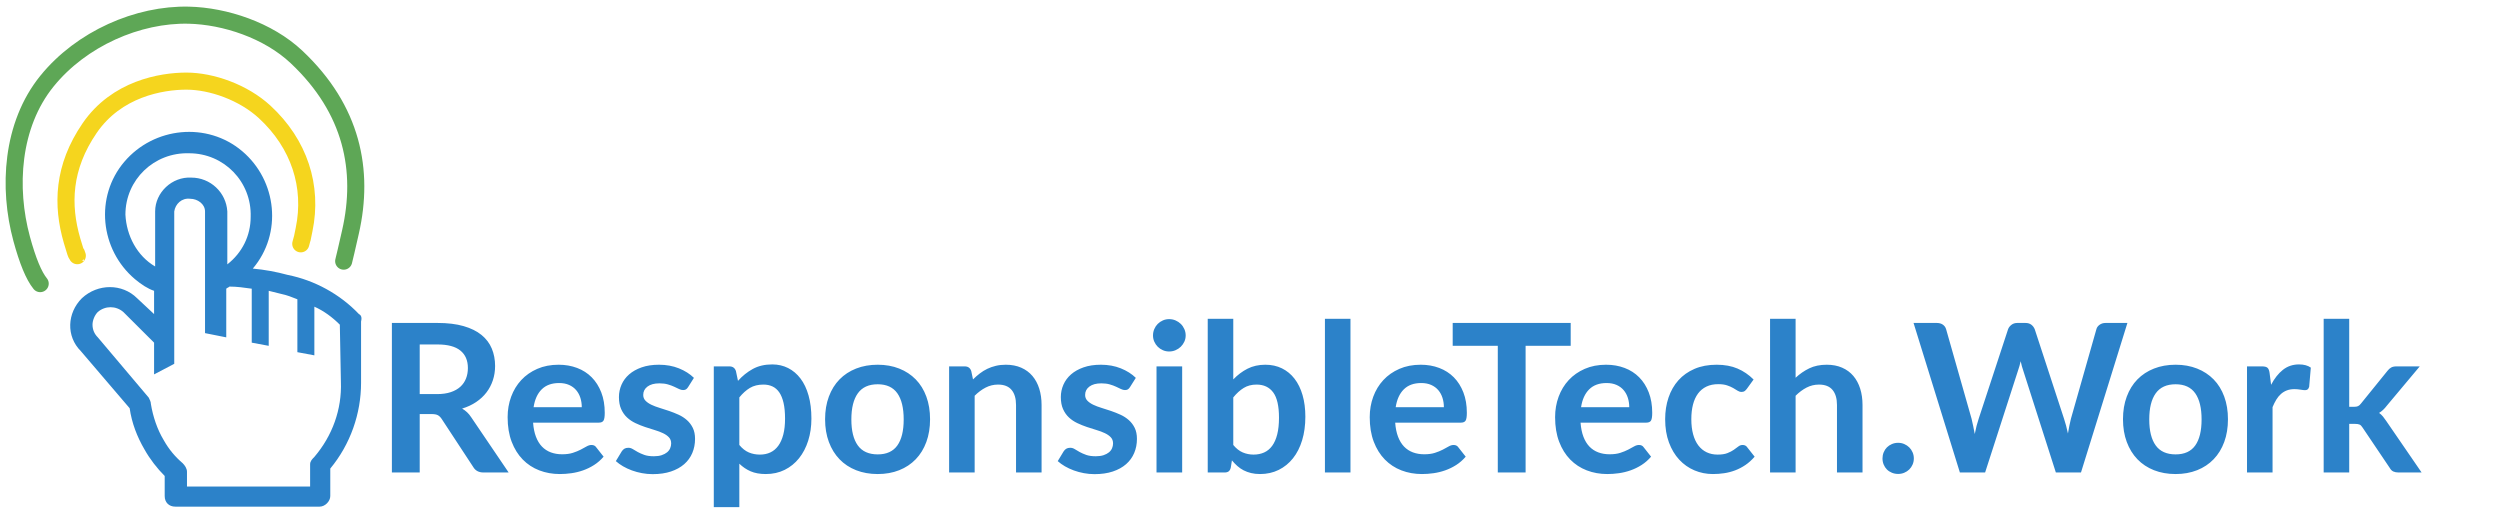
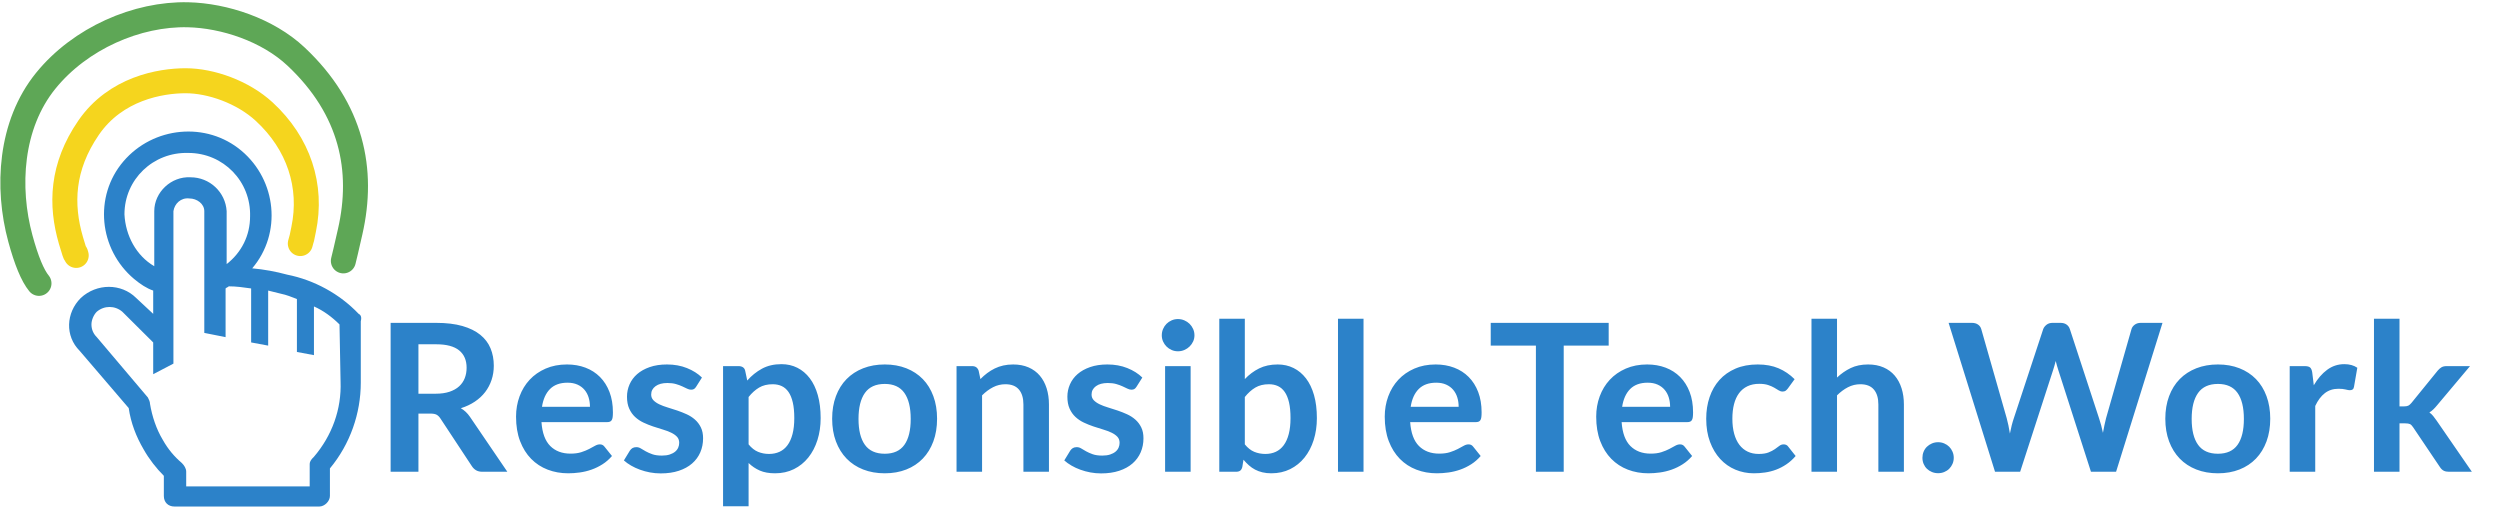
- <svg xmlns="http://www.w3.org/2000/svg" width="2635px" height="540px" viewBox="0 0 2635 540" version="1.1">
+ <svg xmlns="http://www.w3.org/2000/svg" width="800px" height="164px" viewBox="0 0 800 164" version="1.1">
  <defs>
    <filter color-interpolation-filters="auto" id="filter-1">
      <feColorMatrix in="SourceGraphic" type="matrix" values="0 0 0 0 0.173 0 0 0 0 0.51 0 0 0 0 0.788 0 0 0 1 0" />
    </filter>
  </defs>
-   <g id="RTW-logo" stroke="none" stroke-width="1" fill="none" fill-rule="evenodd">
-     <text id="ResponsibleTech.Work" font-family="Lato-Bold, Lato" font-size="218" font-weight="bold" letter-spacing="-0.519" fill="#2C82C9">
-       <tspan x="395.5" y="498">ResponsibleTech.Work</tspan>
-     </text>
-     <g id="ripples" transform="translate(-57.70941, -58.80092)" stroke-linecap="round" stroke-width="18">
-       <path d="M289.086,390.903 C301.879,385.349 286.285,392.698 303.061,384.426 C344.726,363.882 371.182,324.799 375.225,275.381 C377.712,244.969 366.358,211.244 350.043,190.361 C333.728,169.479 298.325,137.333 248.239,140.459 C198.153,143.585 166.18,167.186 143.306,198.889 C128.364,219.596 138.927,206.828 134.248,213.022" id="Oval" stroke="#F5D51E" transform="translate(254.9073, 265.575) rotate(-52) translate(-254.9073, -265.575) " />
-       <path d="M294.556,433.63 C297.796,432.177 307.349,427.539 323.213,419.717 C382.311,390.577 424.539,340.289 430.541,259.51 C433.581,218.585 416.573,173.779 393.307,143.614 C360.638,101.255 302.843,71.168 245.212,71.168 C185.526,71.168 131.768,109.985 99.322,154.952 C85.194,174.533 77.038,189.531 74.855,199.946" id="Oval" stroke="#5EA756" transform="translate(252.8739, 252.3991) rotate(-51) translate(-252.8739, -252.3991) " />
-     </g>
-     <g filter="url(#filter-1)" id="clarity:cursor-hand-click-line-copy">
-       <g transform="translate(39, 135)">
-         <rect id="ViewBox" x="0" y="0" width="402" height="402" />
-         <path d="M339.324,196.047 C319.185,174.859 292.335,160.363 264.365,154.787 C252.059,151.442 239.752,149.211 227.445,148.096 C258.771,111.297 253.177,55.541 216.258,24.317 C179.338,-6.906 123.399,-1.331 92.073,35.468 C60.747,72.268 66.341,128.024 103.261,159.248 C109.973,164.823 116.686,169.284 123.399,171.514 L123.399,196.047 L105.498,179.32 C89.835,163.708 64.103,163.708 47.322,179.32 C31.659,194.932 30.54,219.465 46.203,235.076 L97.667,295.293 C99.904,310.905 105.498,325.402 113.33,338.783 C118.924,348.819 126.755,358.855 134.587,366.661 L134.587,387.849 C134.587,394.539 139.062,399 145.774,399 L297.929,399 C303.523,399 309.116,393.424 309.116,387.849 L309.116,358.855 C330.373,333.207 341.561,300.869 341.561,268.53 L341.561,203.853 C342.68,199.392 341.561,197.162 339.324,196.047 L339.324,196.047 Z M93.192,91.225 C93.192,54.426 123.399,25.432 160.318,26.547 C197.238,26.547 226.327,56.656 225.208,93.455 C225.208,113.527 216.258,131.369 200.595,143.636 L200.595,87.879 C199.409,67.816 182.721,52.161 162.556,52.195 C142.418,51.08 124.517,67.807 124.517,87.879 L124.517,145.866 C105.498,134.715 94.31,113.527 93.192,91.225 Z M320.304,267.415 C321.423,296.408 311.354,324.286 292.335,346.589 C290.097,348.819 287.86,351.05 287.86,354.395 L287.86,377.813 L158.081,377.813 L158.081,362.201 C158.081,358.855 155.843,355.51 153.606,353.28 C145.774,346.589 139.062,338.783 133.468,328.747 C126.755,317.596 122.28,304.214 120.042,290.833 C120.042,288.602 118.924,286.372 117.805,284.142 L64.103,220.58 C60.747,217.234 58.509,212.774 58.509,207.198 C58.509,202.738 60.747,197.162 64.103,193.817 C71.935,187.126 83.123,187.126 90.954,193.817 L123.399,226.155 L123.399,259.609 L144.656,248.458 L144.656,87.879 C145.774,80.074 152.487,73.383 161.437,74.498 C169.269,74.498 177.1,80.074 177.1,87.879 L177.1,216.119 L199.476,220.58 L199.476,169.284 C200.595,168.169 201.713,168.169 202.832,167.054 C210.664,167.054 218.495,168.169 226.327,169.284 L226.327,226.155 L244.227,229.501 L244.227,171.514 L257.652,174.859 C263.246,175.975 268.84,178.205 274.434,180.435 L274.434,236.191 L292.335,239.537 L292.335,188.241 C302.404,192.701 311.354,199.392 319.185,207.198 L320.304,267.415 L320.304,267.415 Z" id="Shape" fill="#000000" fill-rule="nonzero" />
+   <g id="RTW-logo-outlines" stroke="none" stroke-width="1" fill="none" fill-rule="evenodd">
+     <path d="M133.899,150.962 L133.899,132.346 L137.703,132.346 C138.585,132.346 139.252,132.467 139.704,132.708 C140.157,132.95 140.57,133.356 140.945,133.928 L140.945,133.928 L151.002,149.183 C151.376,149.754 151.834,150.193 152.374,150.501 C152.915,150.808 153.571,150.962 154.343,150.962 L154.343,150.962 L162.348,150.962 L150.373,133.367 C149.557,132.181 148.587,131.27 147.462,130.633 C149.138,130.105 150.632,129.403 151.944,128.524 C153.257,127.645 154.359,126.624 155.252,125.46 C156.146,124.295 156.829,122.999 157.303,121.572 C157.778,120.144 158.015,118.628 158.015,117.025 C158.015,115.004 157.667,113.153 156.973,111.473 C156.278,109.792 155.186,108.348 153.698,107.14 C152.209,105.932 150.301,104.993 147.975,104.323 C145.648,103.653 142.853,103.318 139.589,103.318 L139.589,103.318 L125,103.318 L125,150.962 L133.899,150.962 Z M139.456,125.987 L133.899,125.987 L133.899,110.171 L139.589,110.171 C142.875,110.171 145.317,110.819 146.916,112.115 C148.515,113.411 149.314,115.267 149.314,117.684 C149.314,118.892 149.116,120.001 148.719,121.012 C148.322,122.022 147.721,122.895 146.916,123.631 C146.111,124.367 145.086,124.943 143.84,125.361 C142.593,125.778 141.132,125.987 139.456,125.987 L139.456,125.987 Z M181.841,151.456 C183.032,151.456 184.261,151.368 185.529,151.193 C186.797,151.017 188.043,150.715 189.267,150.287 C190.491,149.858 191.666,149.287 192.79,148.573 C193.915,147.859 194.93,146.975 195.834,145.921 L195.834,145.921 L193.452,142.956 C193.276,142.714 193.066,142.527 192.824,142.395 C192.581,142.264 192.294,142.198 191.963,142.198 C191.456,142.198 190.932,142.351 190.392,142.659 C189.852,142.967 189.223,143.307 188.506,143.68 C187.79,144.054 186.952,144.394 185.992,144.702 C185.033,145.009 183.892,145.163 182.568,145.163 C179.878,145.163 177.717,144.35 176.085,142.725 C174.453,141.099 173.515,138.551 173.273,135.081 L173.273,135.081 L194.246,135.081 C194.621,135.081 194.93,135.031 195.172,134.932 C195.415,134.834 195.608,134.669 195.751,134.438 C195.895,134.208 195.994,133.889 196.049,133.483 C196.104,133.076 196.132,132.566 196.132,131.951 C196.132,129.512 195.768,127.343 195.04,125.443 C194.312,123.543 193.298,121.94 191.996,120.633 C190.695,119.326 189.146,118.332 187.349,117.651 C185.551,116.97 183.583,116.629 181.444,116.629 C178.908,116.629 176.63,117.069 174.613,117.947 C172.595,118.826 170.885,120.018 169.485,121.522 C168.085,123.027 167.009,124.795 166.26,126.827 C165.51,128.859 165.135,131.028 165.135,133.334 C165.135,136.3 165.565,138.908 166.425,141.16 C167.285,143.411 168.465,145.3 169.965,146.827 C171.464,148.354 173.229,149.507 175.258,150.287 C177.287,151.066 179.481,151.456 181.841,151.456 Z M188.788,130.171 L173.438,130.171 C173.813,127.711 174.673,125.811 176.018,124.471 C177.364,123.131 179.227,122.461 181.609,122.461 C182.822,122.461 183.881,122.664 184.785,123.071 C185.689,123.477 186.439,124.032 187.034,124.735 C187.63,125.438 188.071,126.256 188.358,127.189 C188.644,128.123 188.788,129.117 188.788,130.171 L188.788,130.171 Z M211.423,151.489 C213.606,151.489 215.541,151.209 217.228,150.649 C218.916,150.089 220.333,149.309 221.479,148.31 C222.626,147.31 223.497,146.124 224.093,144.751 C224.688,143.378 224.986,141.879 224.986,140.254 C224.986,138.892 224.749,137.728 224.275,136.761 C223.801,135.795 223.172,134.965 222.389,134.273 C221.606,133.582 220.719,133.01 219.726,132.56 C218.734,132.11 217.719,131.709 216.683,131.357 C215.646,131.006 214.632,130.682 213.639,130.386 C212.647,130.089 211.759,129.754 210.976,129.381 C210.193,129.007 209.565,128.573 209.091,128.079 C208.616,127.585 208.379,126.975 208.379,126.25 C208.379,125.152 208.843,124.262 209.769,123.582 C210.695,122.901 211.963,122.56 213.573,122.56 C214.61,122.56 215.508,122.67 216.269,122.89 C217.03,123.109 217.708,123.356 218.304,123.631 C218.899,123.906 219.423,124.153 219.875,124.372 C220.327,124.592 220.752,124.702 221.149,124.702 C221.523,124.702 221.832,124.63 222.075,124.488 C222.317,124.345 222.549,124.098 222.77,123.746 L222.77,123.746 L224.622,120.814 C223.343,119.562 221.744,118.551 219.825,117.783 C217.907,117.014 215.778,116.629 213.441,116.629 C211.346,116.629 209.499,116.909 207.9,117.47 C206.301,118.03 204.967,118.776 203.897,119.71 C202.827,120.644 202.017,121.736 201.465,122.988 C200.914,124.241 200.638,125.558 200.638,126.942 C200.638,128.436 200.876,129.71 201.35,130.764 C201.824,131.819 202.452,132.708 203.235,133.433 C204.018,134.158 204.911,134.757 205.915,135.229 C206.918,135.701 207.944,136.113 208.991,136.465 C210.039,136.816 211.064,137.14 212.068,137.437 C213.071,137.733 213.965,138.068 214.747,138.442 C215.53,138.815 216.159,139.254 216.633,139.759 C217.107,140.265 217.344,140.913 217.344,141.703 C217.344,142.231 217.24,142.741 217.03,143.236 C216.82,143.73 216.49,144.164 216.038,144.537 C215.585,144.91 215.012,145.213 214.317,145.443 C213.623,145.674 212.79,145.789 211.82,145.789 C210.585,145.789 209.565,145.646 208.76,145.361 C207.955,145.075 207.255,144.768 206.659,144.438 C206.064,144.109 205.54,143.801 205.088,143.516 C204.636,143.23 204.156,143.087 203.649,143.087 C203.142,143.087 202.723,143.186 202.392,143.384 C202.061,143.582 201.774,143.867 201.532,144.241 L201.532,144.241 L199.646,147.338 C200.308,147.931 201.074,148.48 201.945,148.985 C202.816,149.49 203.765,149.93 204.79,150.303 C205.816,150.677 206.885,150.968 207.999,151.176 C209.113,151.385 210.254,151.489 211.423,151.489 Z M239.549,162 L239.549,148.161 C240.608,149.194 241.804,150.001 243.139,150.583 C244.473,151.165 246.099,151.456 248.018,151.456 C250.245,151.456 252.258,151.012 254.055,150.122 C255.853,149.232 257.385,147.997 258.654,146.415 C259.922,144.834 260.898,142.967 261.581,140.814 C262.265,138.661 262.607,136.322 262.607,133.796 C262.607,131.028 262.303,128.573 261.697,126.432 C261.09,124.29 260.23,122.489 259.117,121.028 C258.003,119.567 256.68,118.452 255.147,117.684 C253.614,116.915 251.922,116.53 250.069,116.53 C247.687,116.53 245.609,117.014 243.833,117.98 C242.058,118.947 240.487,120.21 239.119,121.769 L239.119,121.769 L238.458,118.639 C238.347,118.134 238.105,117.761 237.73,117.519 C237.355,117.277 236.903,117.157 236.374,117.157 L236.374,117.157 L231.378,117.157 L231.378,162 L239.549,162 Z M246.099,145.262 C244.842,145.262 243.668,145.037 242.576,144.586 C241.485,144.136 240.476,143.34 239.549,142.198 L239.549,142.198 L239.549,127.041 C240.586,125.745 241.705,124.74 242.907,124.026 C244.109,123.312 245.559,122.956 247.257,122.956 C248.338,122.956 249.303,123.153 250.152,123.549 C251.001,123.944 251.723,124.57 252.319,125.427 C252.914,126.283 253.372,127.398 253.691,128.771 C254.011,130.144 254.171,131.819 254.171,133.796 C254.171,135.751 253.984,137.448 253.609,138.886 C253.234,140.325 252.699,141.517 252.004,142.461 C251.31,143.406 250.461,144.109 249.457,144.57 C248.454,145.031 247.334,145.262 246.099,145.262 Z M283.125,151.456 C285.661,151.456 287.96,151.05 290.022,150.237 C292.084,149.424 293.843,148.26 295.298,146.745 C296.754,145.229 297.879,143.395 298.673,141.242 C299.467,139.09 299.864,136.673 299.864,133.993 C299.864,131.336 299.467,128.93 298.673,126.778 C297.879,124.625 296.754,122.802 295.298,121.308 C293.843,119.814 292.084,118.661 290.022,117.848 C287.96,117.036 285.661,116.629 283.125,116.629 C280.588,116.629 278.284,117.036 276.211,117.848 C274.138,118.661 272.368,119.814 270.901,121.308 C269.435,122.802 268.299,124.625 267.494,126.778 C266.689,128.93 266.287,131.336 266.287,133.993 C266.287,136.673 266.689,139.09 267.494,141.242 C268.299,143.395 269.435,145.229 270.901,146.745 C272.368,148.26 274.138,149.424 276.211,150.237 C278.284,151.05 280.588,151.456 283.125,151.456 Z M283.125,145.196 C280.258,145.196 278.14,144.246 276.773,142.346 C275.406,140.446 274.722,137.684 274.722,134.059 C274.722,130.435 275.406,127.662 276.773,125.74 C278.14,123.818 280.258,122.857 283.125,122.857 C285.948,122.857 288.037,123.812 289.393,125.723 C290.75,127.634 291.428,130.413 291.428,134.059 C291.428,137.706 290.75,140.473 289.393,142.362 C288.037,144.252 285.948,145.196 283.125,145.196 Z M314.262,150.962 L314.262,126.514 C315.364,125.416 316.533,124.548 317.768,123.911 C319.003,123.274 320.326,122.956 321.738,122.956 C323.657,122.956 325.096,123.521 326.055,124.652 C327.014,125.784 327.494,127.382 327.494,129.446 L327.494,129.446 L327.494,150.962 L335.665,150.962 L335.665,129.446 C335.665,127.557 335.417,125.828 334.921,124.257 C334.424,122.686 333.697,121.336 332.737,120.204 C331.778,119.073 330.581,118.194 329.148,117.568 C327.714,116.942 326.071,116.629 324.219,116.629 C323.072,116.629 322.013,116.739 321.043,116.959 C320.073,117.178 319.163,117.497 318.314,117.914 C317.465,118.332 316.66,118.826 315.899,119.397 C315.138,119.968 314.416,120.605 313.732,121.308 L313.732,121.308 L313.17,118.639 C312.839,117.651 312.144,117.157 311.086,117.157 L311.086,117.157 L306.091,117.157 L306.091,150.962 L314.262,150.962 Z M352.345,151.489 C354.529,151.489 356.464,151.209 358.151,150.649 C359.838,150.089 361.255,149.309 362.402,148.31 C363.549,147.31 364.42,146.124 365.015,144.751 C365.611,143.378 365.909,141.879 365.909,140.254 C365.909,138.892 365.671,137.728 365.197,136.761 C364.723,135.795 364.095,134.965 363.312,134.273 C362.529,133.582 361.641,133.01 360.649,132.56 C359.656,132.11 358.642,131.709 357.605,131.357 C356.569,131.006 355.554,130.682 354.562,130.386 C353.569,130.089 352.682,129.754 351.899,129.381 C351.116,129.007 350.487,128.573 350.013,128.079 C349.539,127.585 349.302,126.975 349.302,126.25 C349.302,125.152 349.765,124.262 350.691,123.582 C351.618,122.901 352.886,122.56 354.496,122.56 C355.532,122.56 356.431,122.67 357.192,122.89 C357.953,123.109 358.631,123.356 359.226,123.631 C359.822,123.906 360.345,124.153 360.798,124.372 C361.25,124.592 361.674,124.702 362.071,124.702 C362.446,124.702 362.755,124.63 362.997,124.488 C363.24,124.345 363.472,124.098 363.692,123.746 L363.692,123.746 L365.545,120.814 C364.266,119.562 362.667,118.551 360.748,117.783 C358.829,117.014 356.701,116.629 354.363,116.629 C352.268,116.629 350.421,116.909 348.822,117.47 C347.223,118.03 345.889,118.776 344.82,119.71 C343.75,120.644 342.939,121.736 342.388,122.988 C341.837,124.241 341.561,125.558 341.561,126.942 C341.561,128.436 341.798,129.71 342.272,130.764 C342.746,131.819 343.375,132.708 344.158,133.433 C344.941,134.158 345.834,134.757 346.837,135.229 C347.841,135.701 348.866,136.113 349.914,136.465 C350.962,136.816 351.987,137.14 352.991,137.437 C353.994,137.733 354.887,138.068 355.67,138.442 C356.453,138.815 357.082,139.254 357.556,139.759 C358.03,140.265 358.267,140.913 358.267,141.703 C358.267,142.231 358.162,142.741 357.953,143.236 C357.743,143.73 357.412,144.164 356.96,144.537 C356.508,144.91 355.935,145.213 355.24,145.443 C354.545,145.674 353.713,145.789 352.742,145.789 C351.507,145.789 350.487,145.646 349.682,145.361 C348.877,145.075 348.177,144.768 347.582,144.438 C346.986,144.109 346.463,143.801 346.01,143.516 C345.558,143.23 345.079,143.087 344.571,143.087 C344.064,143.087 343.645,143.186 343.314,143.384 C342.984,143.582 342.697,143.867 342.454,144.241 L342.454,144.241 L340.569,147.338 C341.23,147.931 341.997,148.48 342.868,148.985 C343.739,149.49 344.687,149.93 345.713,150.303 C346.738,150.677 347.808,150.968 348.922,151.176 C350.035,151.385 351.177,151.489 352.345,151.489 Z M376.932,112.412 C377.66,112.412 378.344,112.275 378.983,112 C379.623,111.725 380.18,111.357 380.654,110.896 C381.128,110.435 381.509,109.897 381.795,109.282 C382.082,108.667 382.225,108.008 382.225,107.305 C382.225,106.58 382.082,105.899 381.795,105.262 C381.509,104.625 381.128,104.076 380.654,103.614 C380.18,103.153 379.623,102.785 378.983,102.511 C378.344,102.236 377.66,102.099 376.932,102.099 C376.227,102.099 375.559,102.236 374.931,102.511 C374.302,102.785 373.757,103.153 373.293,103.614 C372.83,104.076 372.461,104.625 372.185,105.262 C371.91,105.899 371.772,106.58 371.772,107.305 C371.772,108.008 371.91,108.667 372.185,109.282 C372.461,109.897 372.83,110.435 373.293,110.896 C373.757,111.357 374.302,111.725 374.931,112 C375.559,112.275 376.227,112.412 376.932,112.412 Z M381.001,150.962 L381.001,117.157 L372.83,117.157 L372.83,150.962 L381.001,150.962 Z M406.812,151.456 C409.04,151.456 411.052,151.012 412.849,150.122 C414.647,149.232 416.18,147.997 417.448,146.415 C418.716,144.834 419.692,142.967 420.375,140.814 C421.059,138.661 421.401,136.322 421.401,133.796 C421.401,131.028 421.098,128.579 420.491,126.448 C419.885,124.317 419.025,122.527 417.911,121.077 C416.797,119.628 415.474,118.524 413.941,117.766 C412.408,117.008 410.716,116.629 408.863,116.629 C406.592,116.629 404.607,117.052 402.909,117.898 C401.211,118.744 399.689,119.88 398.344,121.308 L398.344,121.308 L398.344,102 L390.173,102 L390.173,150.962 L395.565,150.962 C396.116,150.962 396.552,150.841 396.871,150.6 C397.191,150.358 397.417,149.952 397.55,149.381 L397.55,149.381 L397.913,147.107 C398.465,147.766 399.044,148.365 399.65,148.903 C400.257,149.441 400.913,149.897 401.619,150.27 C402.324,150.644 403.107,150.935 403.967,151.143 C404.827,151.352 405.776,151.456 406.812,151.456 Z M404.927,145.262 C403.647,145.262 402.462,145.037 401.37,144.586 C400.279,144.136 399.27,143.34 398.344,142.198 L398.344,142.198 L398.344,127.041 C399.38,125.745 400.499,124.74 401.701,124.026 C402.903,123.312 404.353,122.956 406.051,122.956 C407.132,122.956 408.097,123.153 408.946,123.549 C409.795,123.944 410.517,124.57 411.113,125.427 C411.708,126.283 412.166,127.398 412.486,128.771 C412.805,130.144 412.965,131.819 412.965,133.796 C412.965,135.751 412.778,137.448 412.403,138.886 C412.028,140.325 411.493,141.517 410.798,142.461 C410.104,143.406 409.26,144.109 408.268,144.57 C407.275,145.031 406.162,145.262 404.927,145.262 Z M436.328,150.962 L436.328,102 L428.157,102 L428.157,150.962 L436.328,150.962 Z M459.823,151.456 C461.014,151.456 462.244,151.368 463.512,151.193 C464.78,151.017 466.026,150.715 467.25,150.287 C468.474,149.858 469.648,149.287 470.773,148.573 C471.898,147.859 472.912,146.975 473.817,145.921 L473.817,145.921 L471.435,142.956 C471.258,142.714 471.049,142.527 470.806,142.395 C470.564,142.264 470.277,142.198 469.946,142.198 C469.439,142.198 468.915,142.351 468.375,142.659 C467.834,142.967 467.206,143.307 466.489,143.68 C465.772,144.054 464.934,144.394 463.975,144.702 C463.016,145.009 461.874,145.163 460.551,145.163 C457.861,145.163 455.699,144.35 454.067,142.725 C452.435,141.099 451.498,138.551 451.255,135.081 L451.255,135.081 L472.229,135.081 C472.604,135.081 472.912,135.031 473.155,134.932 C473.398,134.834 473.591,134.669 473.734,134.438 C473.877,134.208 473.976,133.889 474.032,133.483 C474.087,133.076 474.114,132.566 474.114,131.951 C474.114,129.512 473.75,127.343 473.023,125.443 C472.295,123.543 471.28,121.94 469.979,120.633 C468.678,119.326 467.129,118.332 465.331,117.651 C463.534,116.97 461.566,116.629 459.426,116.629 C456.89,116.629 454.613,117.069 452.595,117.947 C450.577,118.826 448.868,120.018 447.468,121.522 C446.067,123.027 444.992,124.795 444.242,126.827 C443.492,128.859 443.118,131.028 443.118,133.334 C443.118,136.3 443.548,138.908 444.408,141.16 C445.268,143.411 446.448,145.3 447.947,146.827 C449.447,148.354 451.211,149.507 453.24,150.287 C455.269,151.066 457.464,151.456 459.823,151.456 Z M466.77,130.171 L451.421,130.171 C451.796,127.711 452.656,125.811 454.001,124.471 C455.346,123.131 457.21,122.461 459.592,122.461 C460.805,122.461 461.863,122.664 462.768,123.071 C463.672,123.477 464.422,124.032 465.017,124.735 C465.613,125.438 466.054,126.256 466.34,127.189 C466.627,128.123 466.77,129.117 466.77,130.171 L466.77,130.171 Z M500.388,150.962 L500.388,110.6 L514.778,110.6 L514.778,103.318 L477.033,103.318 L477.033,110.6 L491.49,110.6 L491.49,150.962 L500.388,150.962 Z M527.489,151.456 C528.68,151.456 529.91,151.368 531.178,151.193 C532.446,151.017 533.692,150.715 534.916,150.287 C536.14,149.858 537.314,149.287 538.439,148.573 C539.564,147.859 540.578,146.975 541.483,145.921 L541.483,145.921 L539.101,142.956 C538.924,142.714 538.715,142.527 538.472,142.395 C538.23,142.264 537.943,142.198 537.612,142.198 C537.105,142.198 536.581,142.351 536.041,142.659 C535.5,142.967 534.872,143.307 534.155,143.68 C533.438,144.054 532.6,144.394 531.641,144.702 C530.682,145.009 529.54,145.163 528.217,145.163 C525.527,145.163 523.365,144.35 521.733,142.725 C520.101,141.099 519.164,138.551 518.921,135.081 L518.921,135.081 L539.895,135.081 C540.27,135.081 540.578,135.031 540.821,134.932 C541.064,134.834 541.256,134.669 541.4,134.438 C541.543,134.208 541.642,133.889 541.698,133.483 C541.753,133.076 541.78,132.566 541.78,131.951 C541.78,129.512 541.416,127.343 540.689,125.443 C539.961,123.543 538.946,121.94 537.645,120.633 C536.344,119.326 534.795,118.332 532.997,117.651 C531.2,116.97 529.232,116.629 527.092,116.629 C524.556,116.629 522.279,117.069 520.261,117.947 C518.243,118.826 516.534,120.018 515.134,121.522 C513.733,123.027 512.658,124.795 511.908,126.827 C511.158,128.859 510.784,131.028 510.784,133.334 C510.784,136.3 511.214,138.908 512.074,141.16 C512.934,143.411 514.114,145.3 515.613,146.827 C517.113,148.354 518.877,149.507 520.906,150.287 C522.935,151.066 525.13,151.456 527.489,151.456 Z M534.436,130.171 L519.087,130.171 C519.462,127.711 520.322,125.811 521.667,124.471 C523.012,123.131 524.876,122.461 527.258,122.461 C528.471,122.461 529.529,122.664 530.434,123.071 C531.338,123.477 532.088,124.032 532.683,124.735 C533.279,125.438 533.72,126.256 534.006,127.189 C534.293,128.123 534.436,129.117 534.436,130.171 L534.436,130.171 Z M561.24,151.456 C562.431,151.456 563.633,151.368 564.845,151.193 C566.058,151.017 567.233,150.715 568.369,150.287 C569.504,149.858 570.602,149.287 571.66,148.573 C572.719,147.859 573.7,146.975 574.604,145.921 L574.604,145.921 L572.256,142.956 C571.925,142.45 571.429,142.198 570.767,142.198 C570.26,142.198 569.802,142.357 569.394,142.675 C568.986,142.994 568.506,143.345 567.955,143.73 C567.404,144.114 566.726,144.466 565.921,144.784 C565.116,145.103 564.063,145.262 562.761,145.262 C561.46,145.262 560.291,145.015 559.255,144.521 C558.218,144.026 557.336,143.301 556.608,142.346 C555.881,141.39 555.324,140.21 554.938,138.804 C554.552,137.398 554.359,135.795 554.359,133.993 C554.359,132.258 554.535,130.704 554.888,129.331 C555.241,127.958 555.776,126.789 556.493,125.822 C557.209,124.856 558.108,124.114 559.189,123.598 C560.269,123.082 561.526,122.824 562.96,122.824 C564.085,122.824 565.027,122.95 565.788,123.203 C566.549,123.455 567.205,123.741 567.757,124.059 C568.308,124.378 568.782,124.663 569.179,124.916 C569.576,125.169 569.984,125.295 570.403,125.295 C570.844,125.295 571.18,125.207 571.412,125.031 C571.644,124.856 571.881,124.614 572.123,124.306 L572.123,124.306 L574.274,121.341 C572.752,119.825 571.037,118.661 569.129,117.848 C567.222,117.036 565,116.629 562.464,116.629 C559.795,116.629 557.435,117.069 555.384,117.947 C553.333,118.826 551.613,120.04 550.224,121.588 C548.834,123.137 547.781,124.971 547.065,127.091 C546.348,129.21 545.989,131.511 545.989,133.993 C545.989,136.761 546.392,139.227 547.197,141.39 C548.002,143.554 549.093,145.383 550.472,146.876 C551.85,148.37 553.466,149.507 555.318,150.287 C557.171,151.066 559.145,151.456 561.24,151.456 Z M587.845,150.962 L587.845,126.514 C588.947,125.416 590.116,124.548 591.351,123.911 C592.586,123.274 593.909,122.956 595.321,122.956 C597.239,122.956 598.678,123.521 599.638,124.652 C600.597,125.784 601.077,127.382 601.077,129.446 L601.077,129.446 L601.077,150.962 L609.248,150.962 L609.248,129.446 C609.248,127.557 609,125.828 608.503,124.257 C608.007,122.686 607.279,121.336 606.32,120.204 C605.361,119.073 604.164,118.194 602.731,117.568 C601.297,116.942 599.654,116.629 597.802,116.629 C595.663,116.629 593.799,117.014 592.211,117.783 C590.623,118.551 589.168,119.562 587.845,120.814 L587.845,120.814 L587.845,102 L579.674,102 L579.674,150.962 L587.845,150.962 Z M620.205,151.423 C620.889,151.423 621.54,151.297 622.157,151.044 C622.775,150.792 623.304,150.446 623.745,150.007 C624.186,149.567 624.539,149.046 624.804,148.442 C625.068,147.837 625.201,147.184 625.201,146.481 C625.201,145.8 625.068,145.152 624.804,144.537 C624.539,143.922 624.186,143.395 623.745,142.956 C623.304,142.516 622.775,142.165 622.157,141.901 C621.54,141.638 620.889,141.506 620.205,141.506 C619.5,141.506 618.838,141.638 618.221,141.901 C617.603,142.165 617.068,142.516 616.616,142.956 C616.164,143.395 615.811,143.922 615.558,144.537 C615.304,145.152 615.177,145.8 615.177,146.481 C615.177,147.184 615.304,147.837 615.558,148.442 C615.811,149.046 616.164,149.567 616.616,150.007 C617.068,150.446 617.603,150.792 618.221,151.044 C618.838,151.297 619.5,151.423 620.205,151.423 Z M646.446,150.962 L656.999,118.409 C657.131,117.991 657.269,117.541 657.413,117.058 C657.556,116.574 657.694,116.058 657.826,115.509 C657.958,116.058 658.096,116.574 658.24,117.058 C658.383,117.541 658.521,117.991 658.653,118.409 L658.653,118.409 L669.107,150.962 L677.145,150.962 L691.999,103.318 L685.019,103.318 C684.269,103.318 683.629,103.516 683.1,103.911 C682.571,104.306 682.229,104.779 682.074,105.328 L682.074,105.328 L673.936,133.829 C673.76,134.51 673.589,135.245 673.424,136.036 C673.258,136.827 673.098,137.651 672.944,138.507 C672.591,136.794 672.172,135.234 671.687,133.829 L671.687,133.829 L662.358,105.328 C662.16,104.713 661.807,104.224 661.3,103.862 C660.792,103.499 660.153,103.318 659.381,103.318 L659.381,103.318 L656.768,103.318 C656.018,103.318 655.384,103.527 654.865,103.944 C654.347,104.361 654,104.823 653.823,105.328 L653.823,105.328 L644.428,133.829 C644.186,134.532 643.96,135.295 643.75,136.119 C643.541,136.942 643.348,137.815 643.171,138.738 C643.017,137.815 642.857,136.942 642.692,136.119 C642.526,135.295 642.344,134.532 642.146,133.829 L642.146,133.829 L634.008,105.328 C633.832,104.713 633.484,104.224 632.966,103.862 C632.448,103.499 631.803,103.318 631.031,103.318 L631.031,103.318 L623.554,103.318 L638.408,150.962 L646.446,150.962 Z M709.738,151.456 C712.274,151.456 714.573,151.05 716.635,150.237 C718.697,149.424 720.456,148.26 721.912,146.745 C723.367,145.229 724.492,143.395 725.286,141.242 C726.08,139.09 726.477,136.673 726.477,133.993 C726.477,131.336 726.08,128.93 725.286,126.778 C724.492,124.625 723.367,122.802 721.912,121.308 C720.456,119.814 718.697,118.661 716.635,117.848 C714.573,117.036 712.274,116.629 709.738,116.629 C707.202,116.629 704.897,117.036 702.824,117.848 C700.751,118.661 698.981,119.814 697.514,121.308 C696.048,122.802 694.912,124.625 694.107,126.778 C693.302,128.93 692.9,131.336 692.9,133.993 C692.9,136.673 693.302,139.09 694.107,141.242 C694.912,143.395 696.048,145.229 697.514,146.745 C698.981,148.26 700.751,149.424 702.824,150.237 C704.897,151.05 707.202,151.456 709.738,151.456 Z M709.738,145.196 C706.871,145.196 704.754,144.246 703.386,142.346 C702.019,140.446 701.335,137.684 701.335,134.059 C701.335,130.435 702.019,127.662 703.386,125.74 C704.754,123.818 706.871,122.857 709.738,122.857 C712.561,122.857 714.65,123.812 716.007,125.723 C717.363,127.634 718.041,130.413 718.041,134.059 C718.041,137.706 717.363,140.473 716.007,142.362 C714.65,144.252 712.561,145.196 709.738,145.196 Z M740.875,150.962 L740.875,129.908 C741.713,128.107 742.738,126.739 743.951,125.806 C745.164,124.872 746.62,124.405 748.318,124.405 C749.266,124.405 750.027,124.482 750.6,124.636 C751.174,124.79 751.626,124.867 751.957,124.867 C752.332,124.867 752.629,124.784 752.85,124.619 C753.071,124.455 753.214,124.175 753.28,123.779 L753.28,123.779 L754.339,117.684 C753.236,116.915 751.847,116.53 750.17,116.53 C748.141,116.53 746.311,117.135 744.679,118.343 C743.047,119.551 741.625,121.198 740.412,123.285 L740.412,123.285 L739.915,119.199 C739.805,118.452 739.585,117.925 739.254,117.618 C738.923,117.31 738.339,117.157 737.5,117.157 L737.5,117.157 L732.704,117.157 L732.704,150.962 L740.875,150.962 Z M767.843,150.962 L767.843,135.476 L769.696,135.476 C770.358,135.476 770.854,135.553 771.185,135.707 C771.515,135.861 771.846,136.19 772.177,136.695 L772.177,136.695 L780.811,149.512 C781.164,150.04 781.561,150.413 782.002,150.633 C782.443,150.852 782.983,150.962 783.623,150.962 L783.623,150.962 L791,150.962 L779.686,134.554 C779.334,134.048 778.981,133.576 778.628,133.137 C778.275,132.697 777.867,132.313 777.404,131.984 C777.867,131.698 778.297,131.363 778.694,130.979 C779.091,130.594 779.477,130.171 779.852,129.71 L779.852,129.71 L790.405,117.157 L782.928,117.157 C782.245,117.157 781.693,117.283 781.274,117.535 C780.855,117.788 780.458,118.134 780.083,118.573 L780.083,118.573 L771.648,128.952 C771.295,129.37 770.964,129.655 770.655,129.809 C770.347,129.963 769.917,130.04 769.365,130.04 L769.365,130.04 L767.843,130.04 L767.843,102 L759.672,102 L759.672,150.962 L767.843,150.962 Z" id="ResponsibleTech.Work" fill="#2C82C9" fill-rule="nonzero" />
+     <g id="mark" transform="translate(-17.92624, -18.08845)">
+       <g id="ripples" stroke-linecap="round" stroke-width="8">
+         <path d="M87.989,118.913 C91.877,117.228 87.138,119.458 92.236,116.948 C104.897,110.712 112.928,98.831 114.141,83.797 C114.887,74.546 111.423,64.282 106.455,57.923 C101.487,51.564 90.711,41.773 75.483,42.706 C60.255,43.64 50.541,50.81 43.597,60.447 C39.061,66.741 42.268,62.86 40.848,64.743" id="Oval" stroke="#F5D51E" transform="translate(77.54461, 80.77873) rotate(-52) translate(-77.54461, -80.77873) " />
+         <path d="M89.671,131.919 C90.656,131.478 93.559,130.07 98.38,127.696 C116.34,118.852 129.163,103.568 130.96,78.995 C131.871,66.546 126.684,52.91 119.599,43.725 C109.65,30.827 92.066,21.654 74.542,21.634 C56.393,21.613 40.06,33.404 30.21,47.072 C25.92,53.024 23.446,57.584 22.785,60.752" id="Oval" stroke="#5EA756" transform="translate(76.92482, 76.77653) rotate(-51) translate(-76.92482, -76.77653) " />
+       </g>
+       <g filter="url(#filter-1)" id="clarity:cursor-hand-click-line-copy">
+         <g transform="translate(29.37421, 58.96376)">
+           <rect id="ViewBox" x="0" y="0" width="122.409" height="122.125" />
+           <path d="M103.324,59.558 C97.192,53.121 89.016,48.717 80.499,47.023 C76.752,46.007 73.004,45.329 69.257,44.991 C78.796,33.811 77.092,16.873 65.85,7.387 C54.608,-2.098 37.575,-0.404 28.036,10.775 C18.497,21.954 20.201,38.893 31.443,48.378 C33.487,50.072 35.531,51.427 37.575,52.105 L37.575,59.558 L32.124,54.476 C27.355,49.733 19.519,49.733 14.409,54.476 C9.64,59.219 9.299,66.672 14.069,71.414 L29.739,89.708 C30.421,94.451 32.124,98.855 34.509,102.92 C36.212,105.969 38.597,109.018 40.982,111.389 L40.982,117.826 C40.982,119.858 42.344,121.213 44.388,121.213 L90.719,121.213 C92.422,121.213 94.126,119.519 94.126,117.826 L94.126,109.018 C100.599,101.226 104.005,91.402 104.005,81.577 L104.005,61.929 C104.346,60.574 104.005,59.896 103.324,59.558 L103.324,59.558 Z M28.377,27.713 C28.377,16.534 37.575,7.726 48.817,8.065 C60.059,8.065 68.916,17.212 68.576,28.391 C68.576,34.489 65.85,39.909 61.081,43.636 L61.081,26.697 C60.72,20.602 55.638,15.846 49.498,15.857 C43.366,15.518 37.916,20.599 37.916,26.697 L37.916,44.313 C32.124,40.925 28.717,34.489 28.377,27.713 Z M97.533,81.239 C97.873,90.047 94.807,98.516 89.016,105.291 C88.334,105.969 87.653,106.646 87.653,107.663 L87.653,114.777 L48.136,114.777 L48.136,110.034 C48.136,109.018 47.454,108.001 46.773,107.324 C44.388,105.291 42.344,102.92 40.641,99.871 C38.597,96.483 37.234,92.418 36.553,88.353 C36.553,87.675 36.212,86.998 35.872,86.32 L19.519,67.01 C18.497,65.994 17.816,64.639 17.816,62.945 C17.816,61.59 18.497,59.896 19.519,58.88 C21.904,56.847 25.311,56.847 27.695,58.88 L37.575,68.704 L37.575,78.867 L44.048,75.48 L44.048,26.697 C44.388,24.326 46.432,22.293 49.158,22.632 C51.542,22.632 53.927,24.326 53.927,26.697 L53.927,65.655 L60.74,67.01 L60.74,51.427 C61.081,51.088 61.422,51.088 61.762,50.75 C64.147,50.75 66.532,51.088 68.916,51.427 L68.916,68.704 L74.367,69.721 L74.367,52.105 L78.455,53.121 C80.158,53.46 81.862,54.137 83.565,54.815 L83.565,71.753 L89.016,72.77 L89.016,57.186 C92.082,58.541 94.807,60.574 97.192,62.945 L97.533,81.239 L97.533,81.239 Z" id="Shape" fill="#000000" fill-rule="nonzero" />
+         </g>
      </g>
    </g>
  </g>
</svg>
